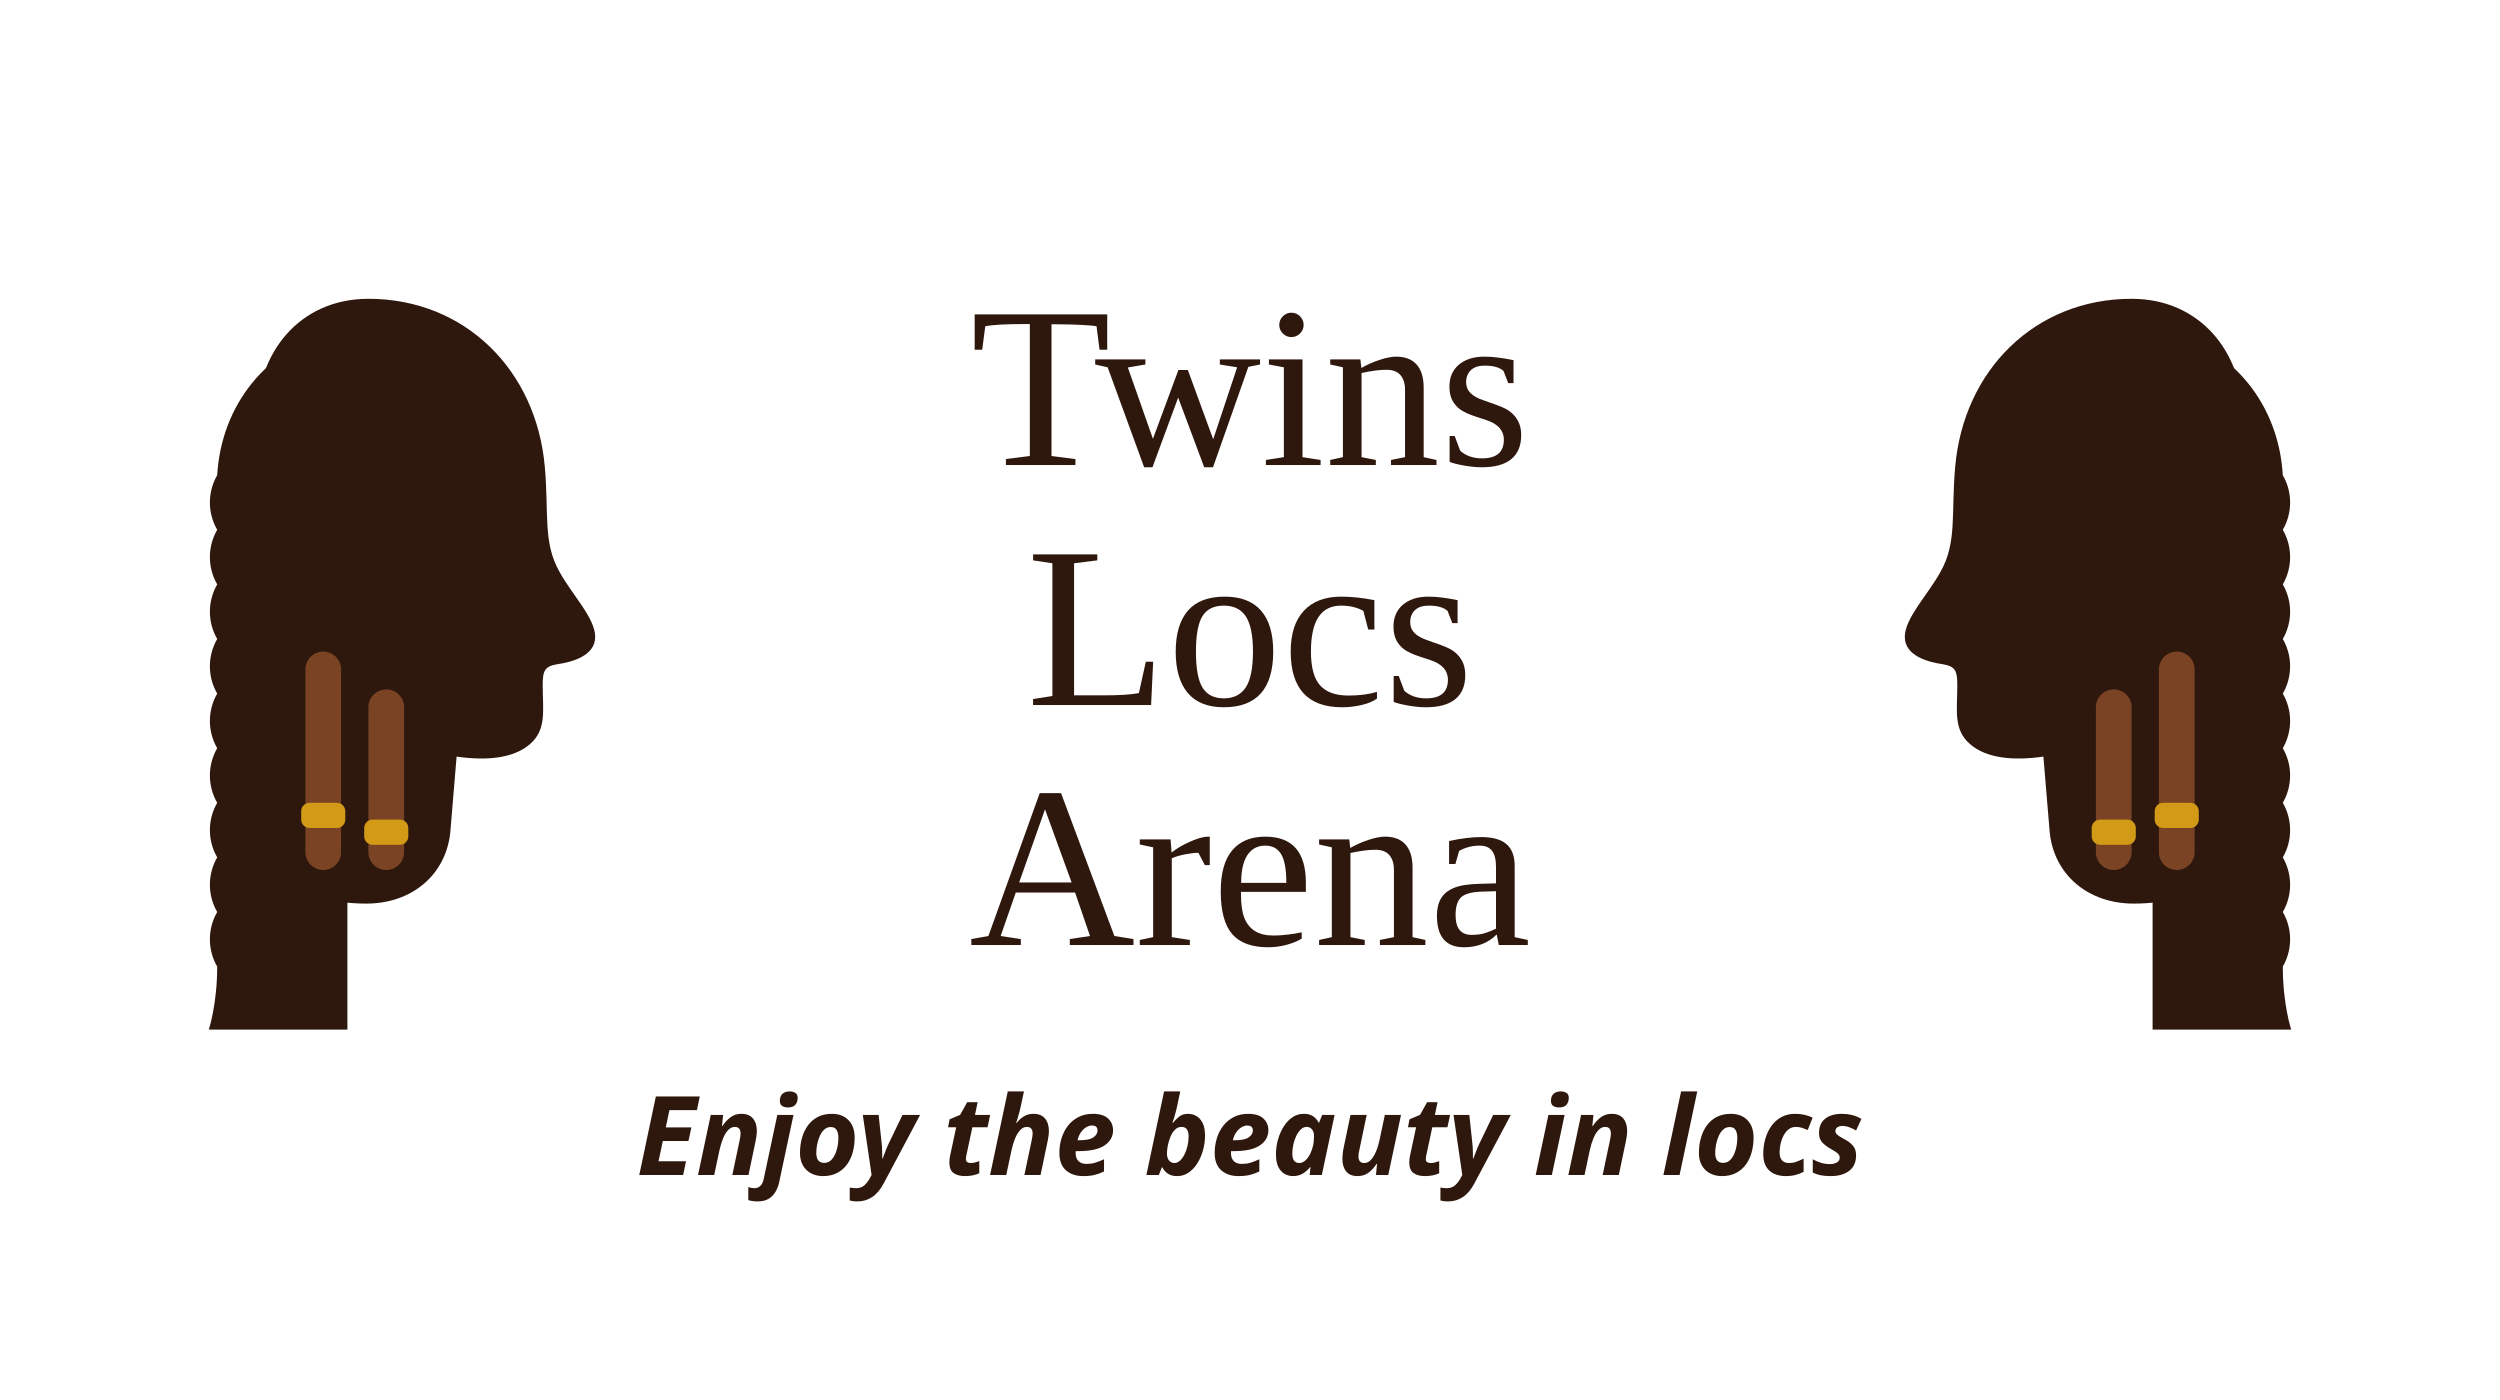
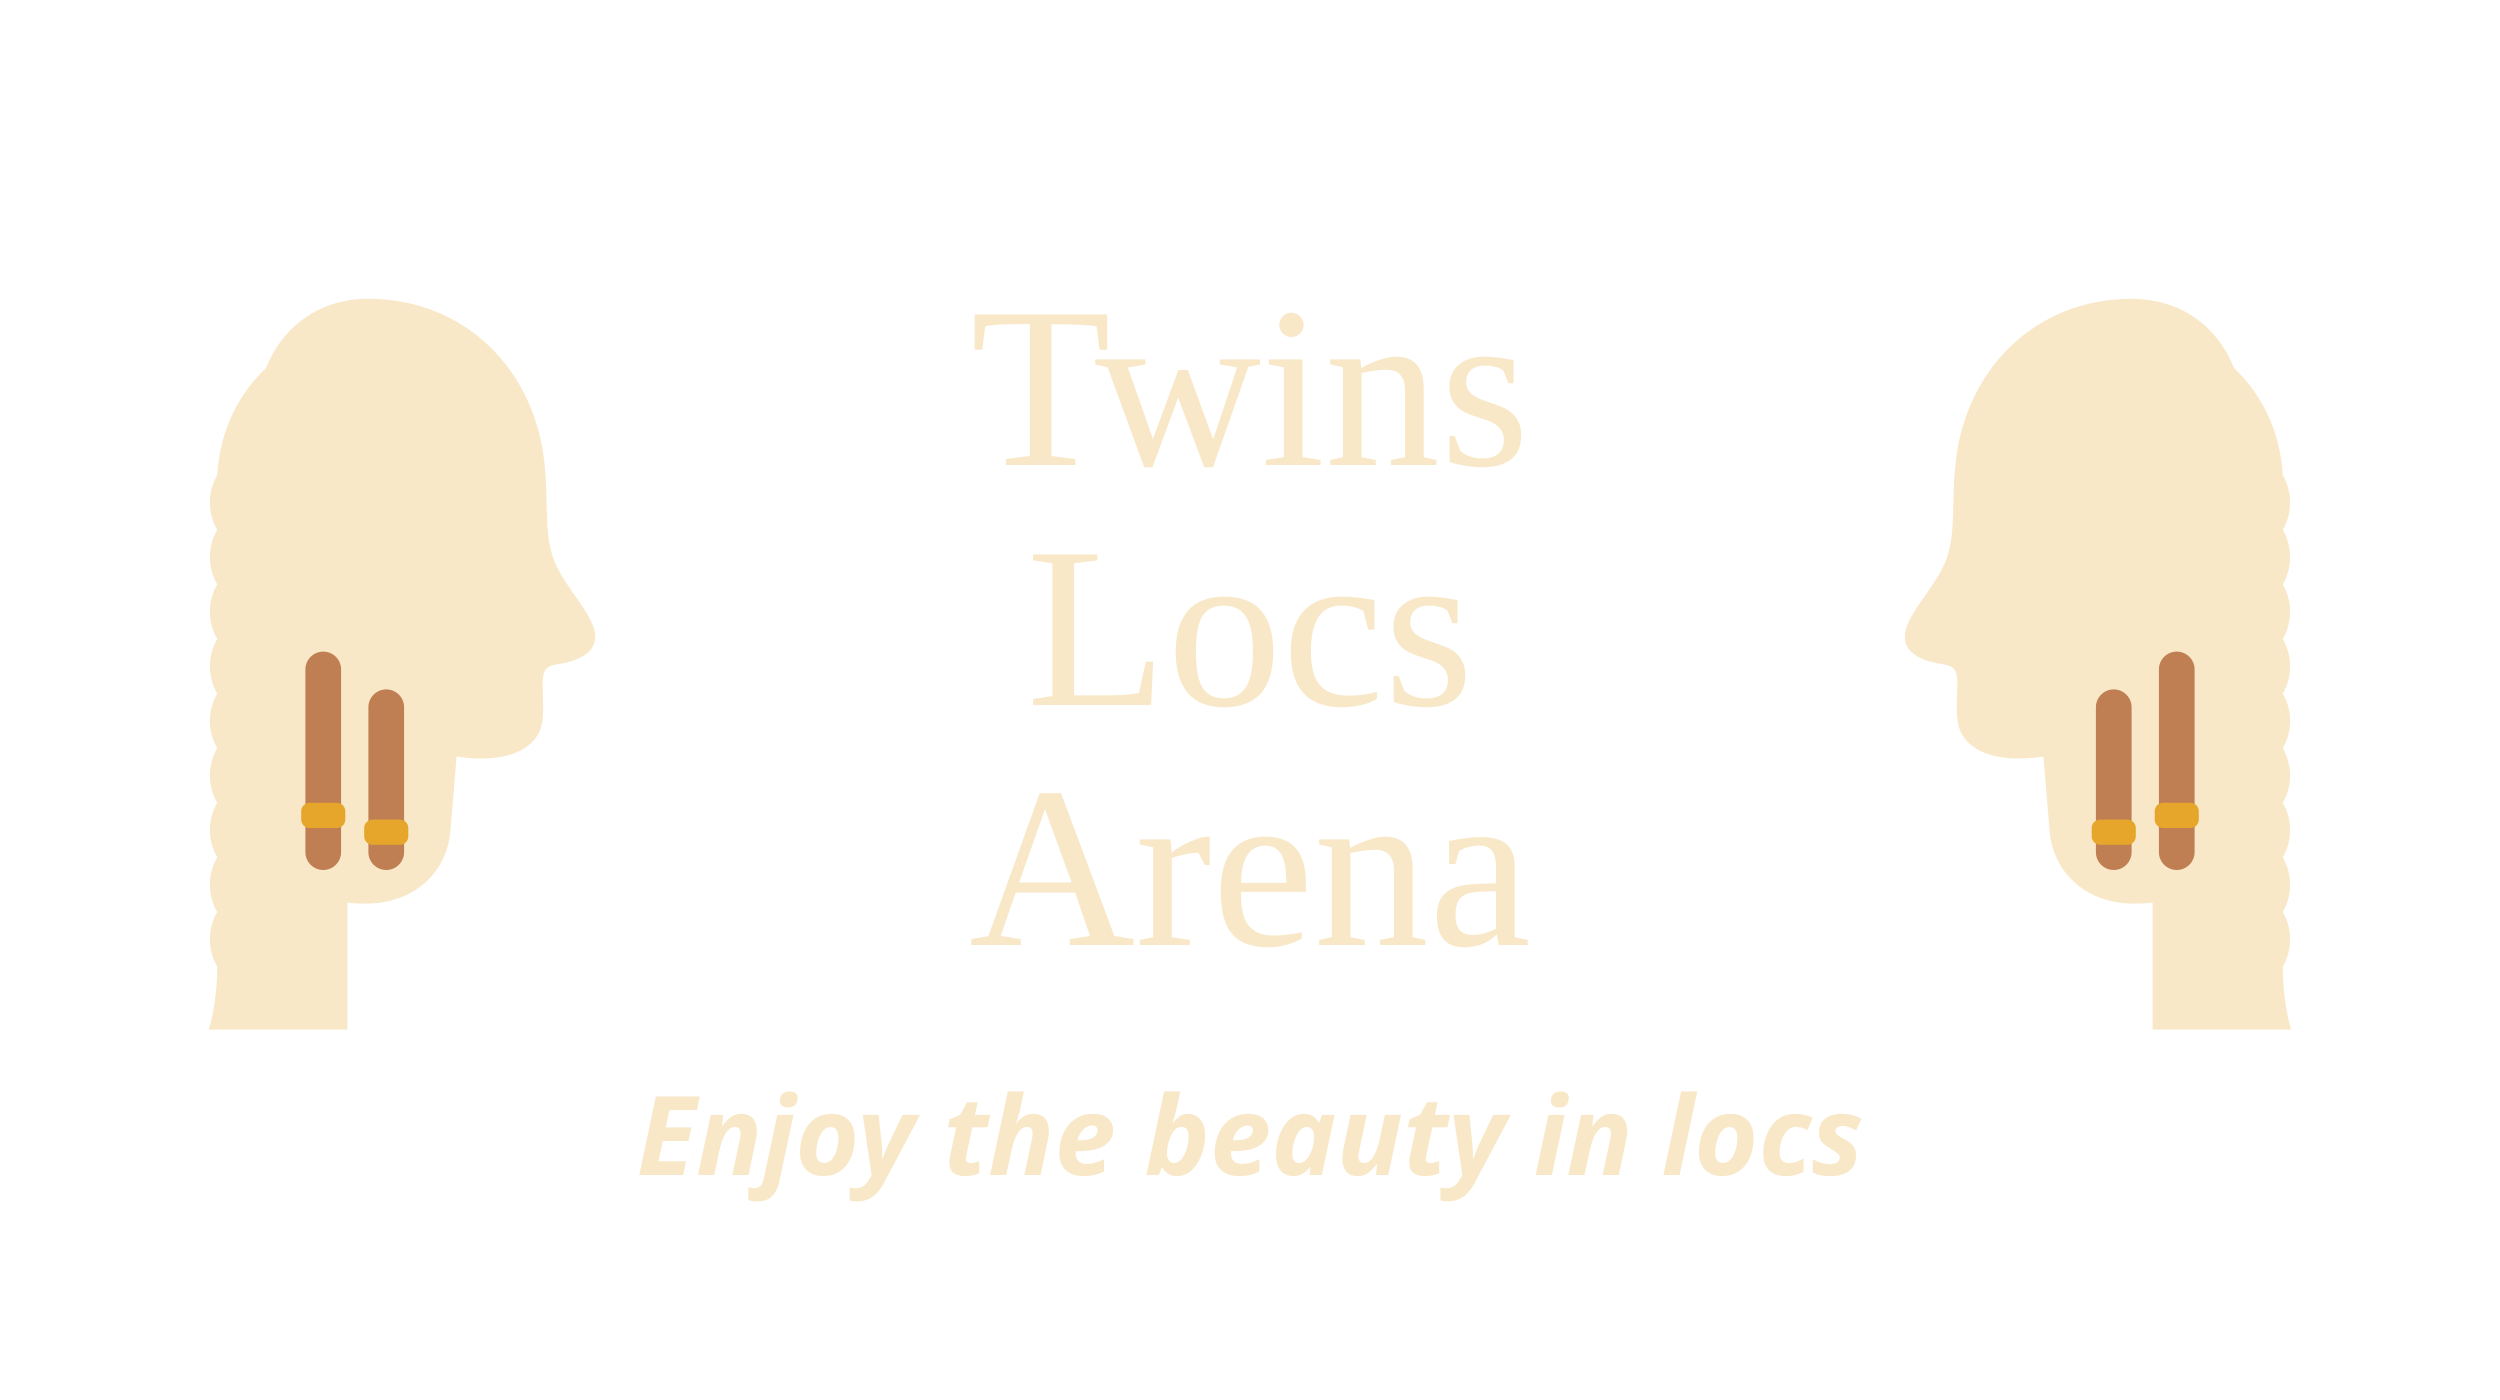
<svg xmlns="http://www.w3.org/2000/svg" viewBox="0 0 1000 560" role="img" aria-label="Twins Locs Arena">
  <defs>
    <style>
-       .head{fill:#2E170D}
-       .loc{fill:#7A4424}
-       .bead{fill:#D39A17}
-       .word{font-family:"Young Serif",Georgia,"Times New Roman",serif;fill:#2E170D}
-       .tag{font-family:"Nunito","Trebuchet MS",sans-serif;font-style:italic;font-weight:900;fill:#2E170D}
+       .head{fill:#F8E8C8}
+       .loc{fill:#C07F52}
+       .bead{fill:#E5A62B}
+       .word{font-family:"Young Serif",Georgia,"Times New Roman",serif;fill:#F8E8C8}
+       .tag{font-family:"Nunito","Trebuchet MS",sans-serif;font-style:italic;font-weight:900;fill:#F8E8C8}
    </style>
    <g id="loc">
      <rect x="-9" y="0" width="18" height="118" rx="9" class="loc" />
      <rect x="-11" y="84" width="22" height="12" rx="4" class="bead" />
    </g>
    <g id="head">
      <path class="head" d="M104 28         c46 0 80 34 84 80         c2 22-1 36 7 50         c6 11 17 22 17 31         c0 9-11 12-18 13         c-6 1-7 3-7 10         c0 12 2 21-6 28         c-8 7-21 8-35 6         l-3 36         c-2 20-18 34-40 34         c-16 0-30-4-42-12         c-10-7-16-16-16-26         c0-14 6-24 6-40         V84         c0-30 20-56 53-56 Z" />
      <path class="head" d="M86 44c-30 8-52 34-54 68 a26 26 0 0 0 0 26 a26 26 0 0 0 0 26 a26 26 0 0 0 0 26 a26 26 0 0 0 0 26 a26 26 0 0 0 0 26 a26 26 0 0 0 0 26 a26 26 0 0 0 0 26 a26 26 0 0 0 0 26 a26 26 0 0 0 0 26 c0 18-4 30-4 30h66V44Z" />
      <g class="loc">
        <rect x="74" y="196" width="17" height="104" rx="8.5" />
        <rect x="72" y="268" width="21" height="12" rx="4" class="bead" />
        <rect x="104" y="214" width="17" height="86" rx="8.5" />
        <rect x="102" y="276" width="21" height="12" rx="4" class="bead" />
      </g>
    </g>
  </defs>
  <g transform="translate(60,96) scale(0.84)">
    <use href="#head" />
  </g>
  <g transform="translate(940,96) scale(-0.84,0.84)">
    <use href="#head" />
  </g>
  <text class="word" x="500" y="186" text-anchor="middle" font-size="92">Twins</text>
  <text class="word" x="500" y="282" text-anchor="middle" font-size="92">Locs</text>
  <text class="word" x="500" y="378" text-anchor="middle" font-size="92">Arena</text>
  <text class="tag" x="500" y="470" text-anchor="middle" font-size="44">Enjoy the beauty in locs</text>
</svg>
